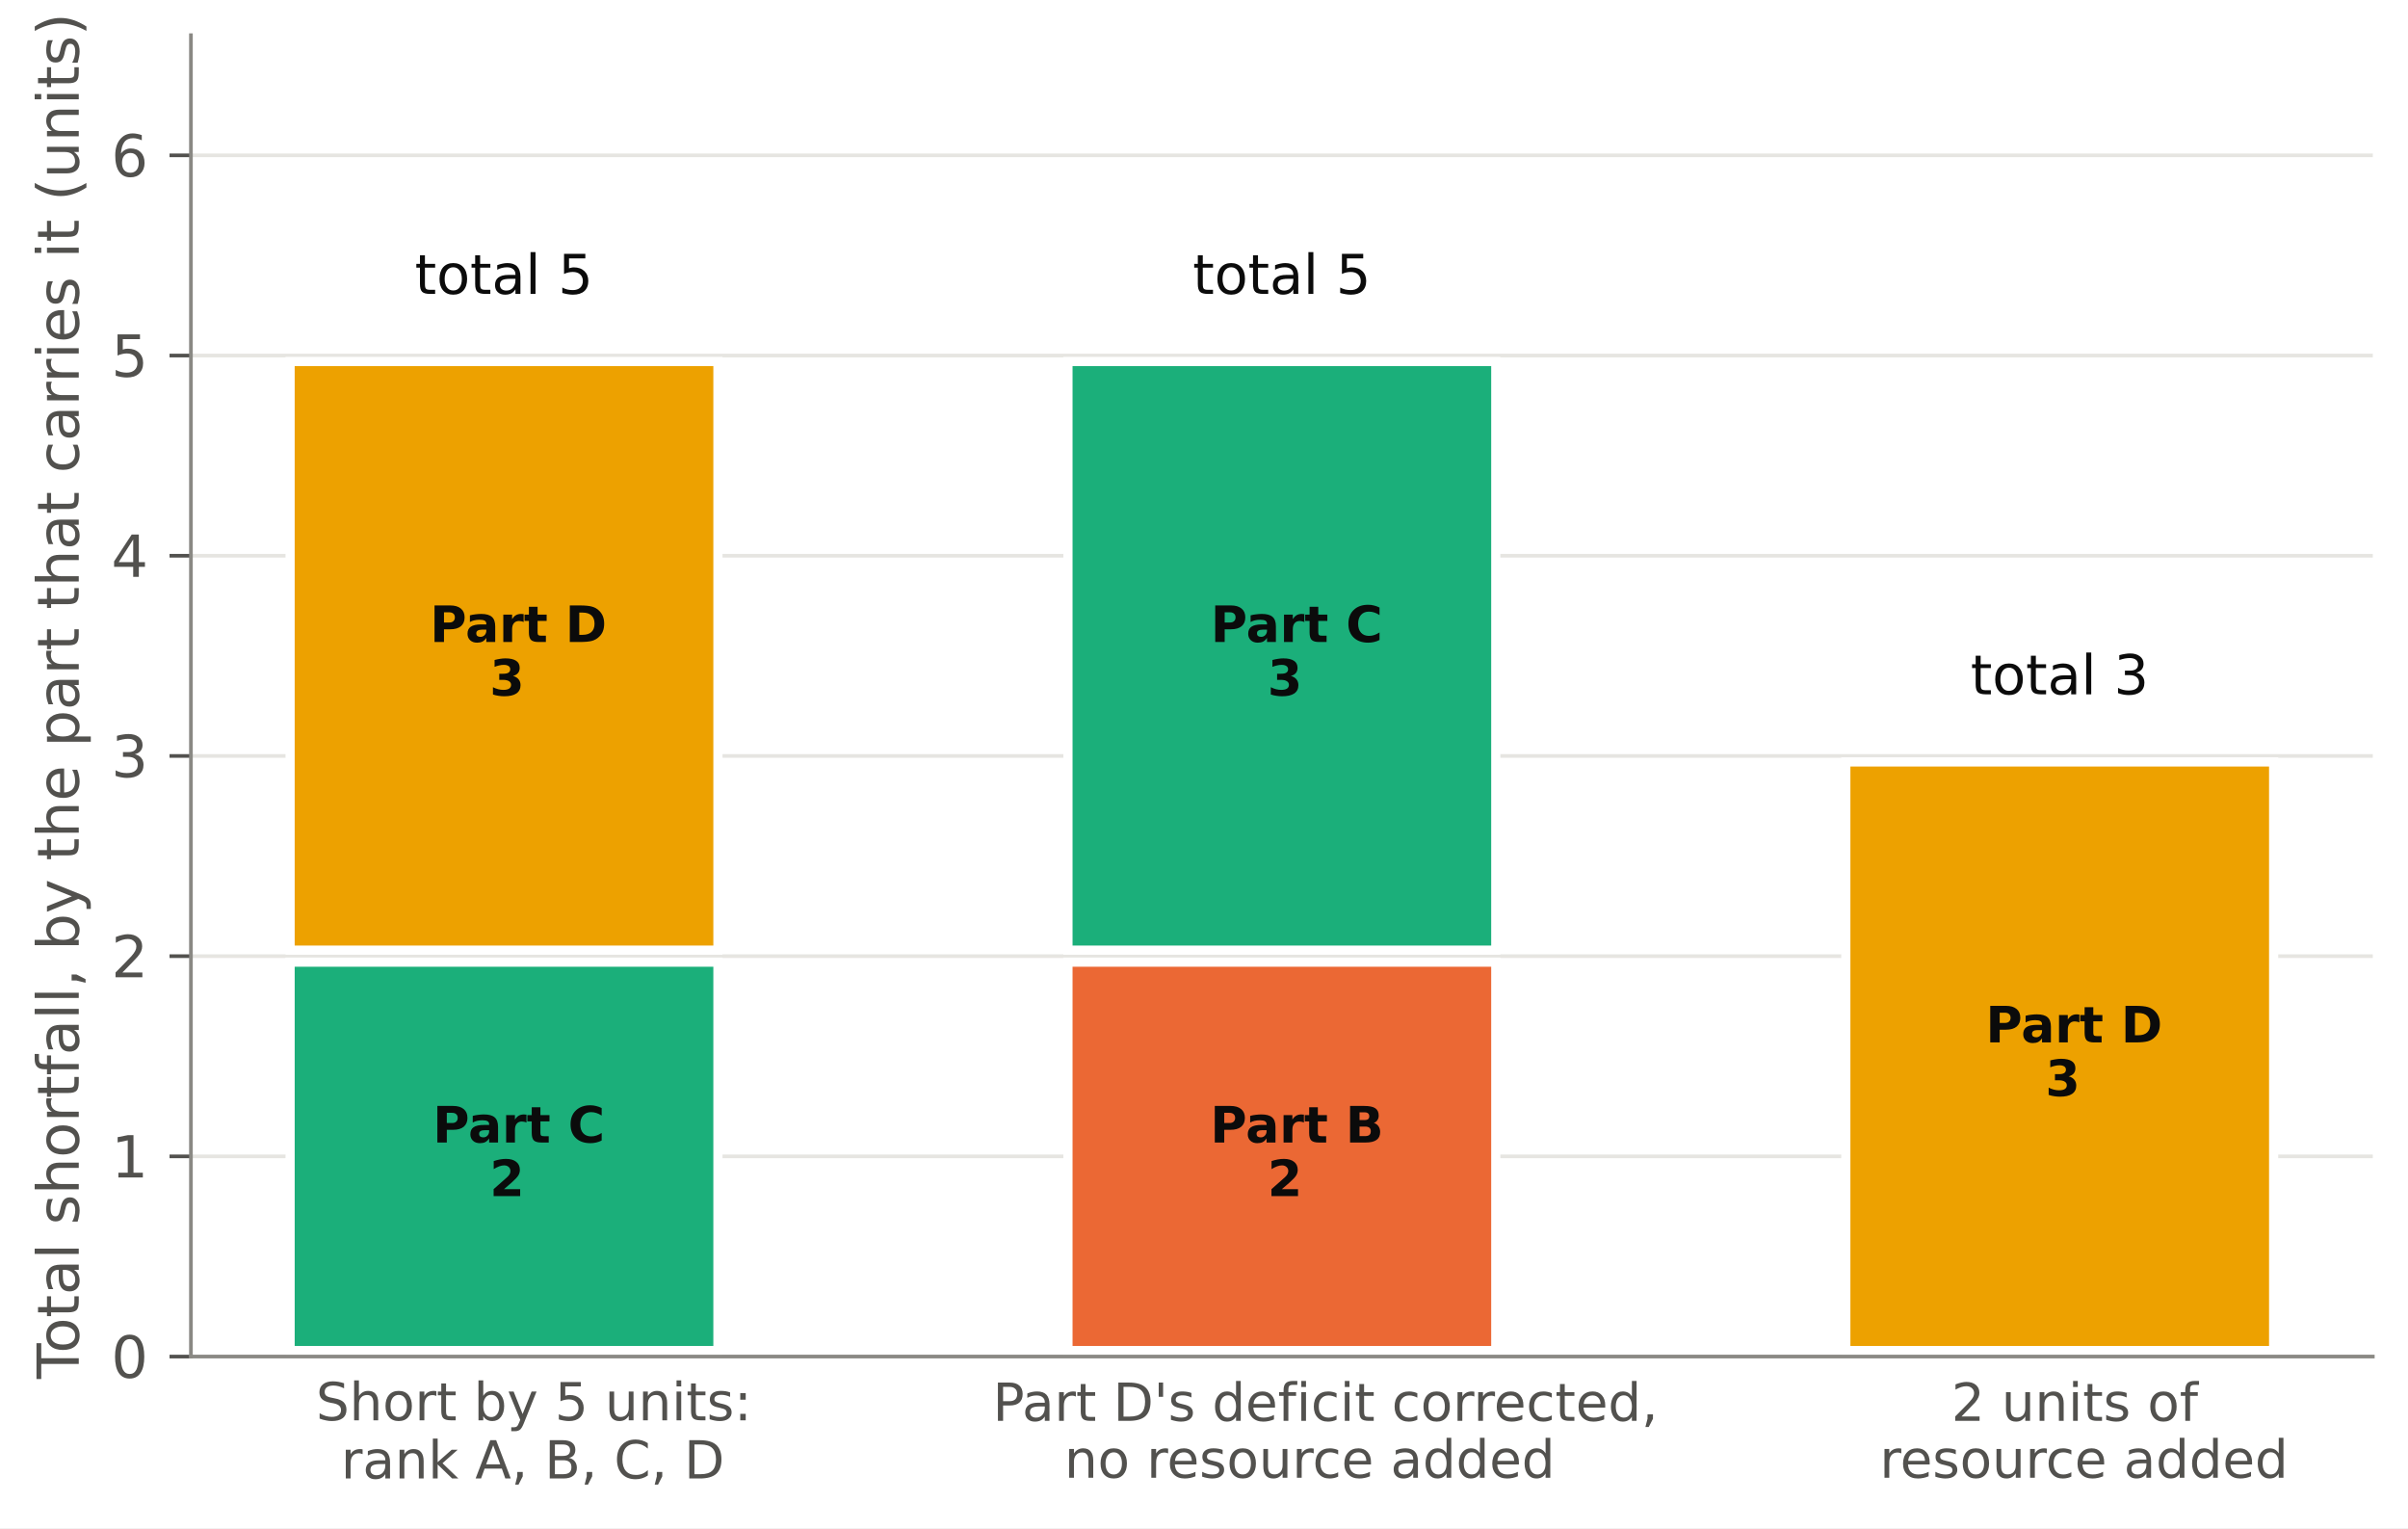
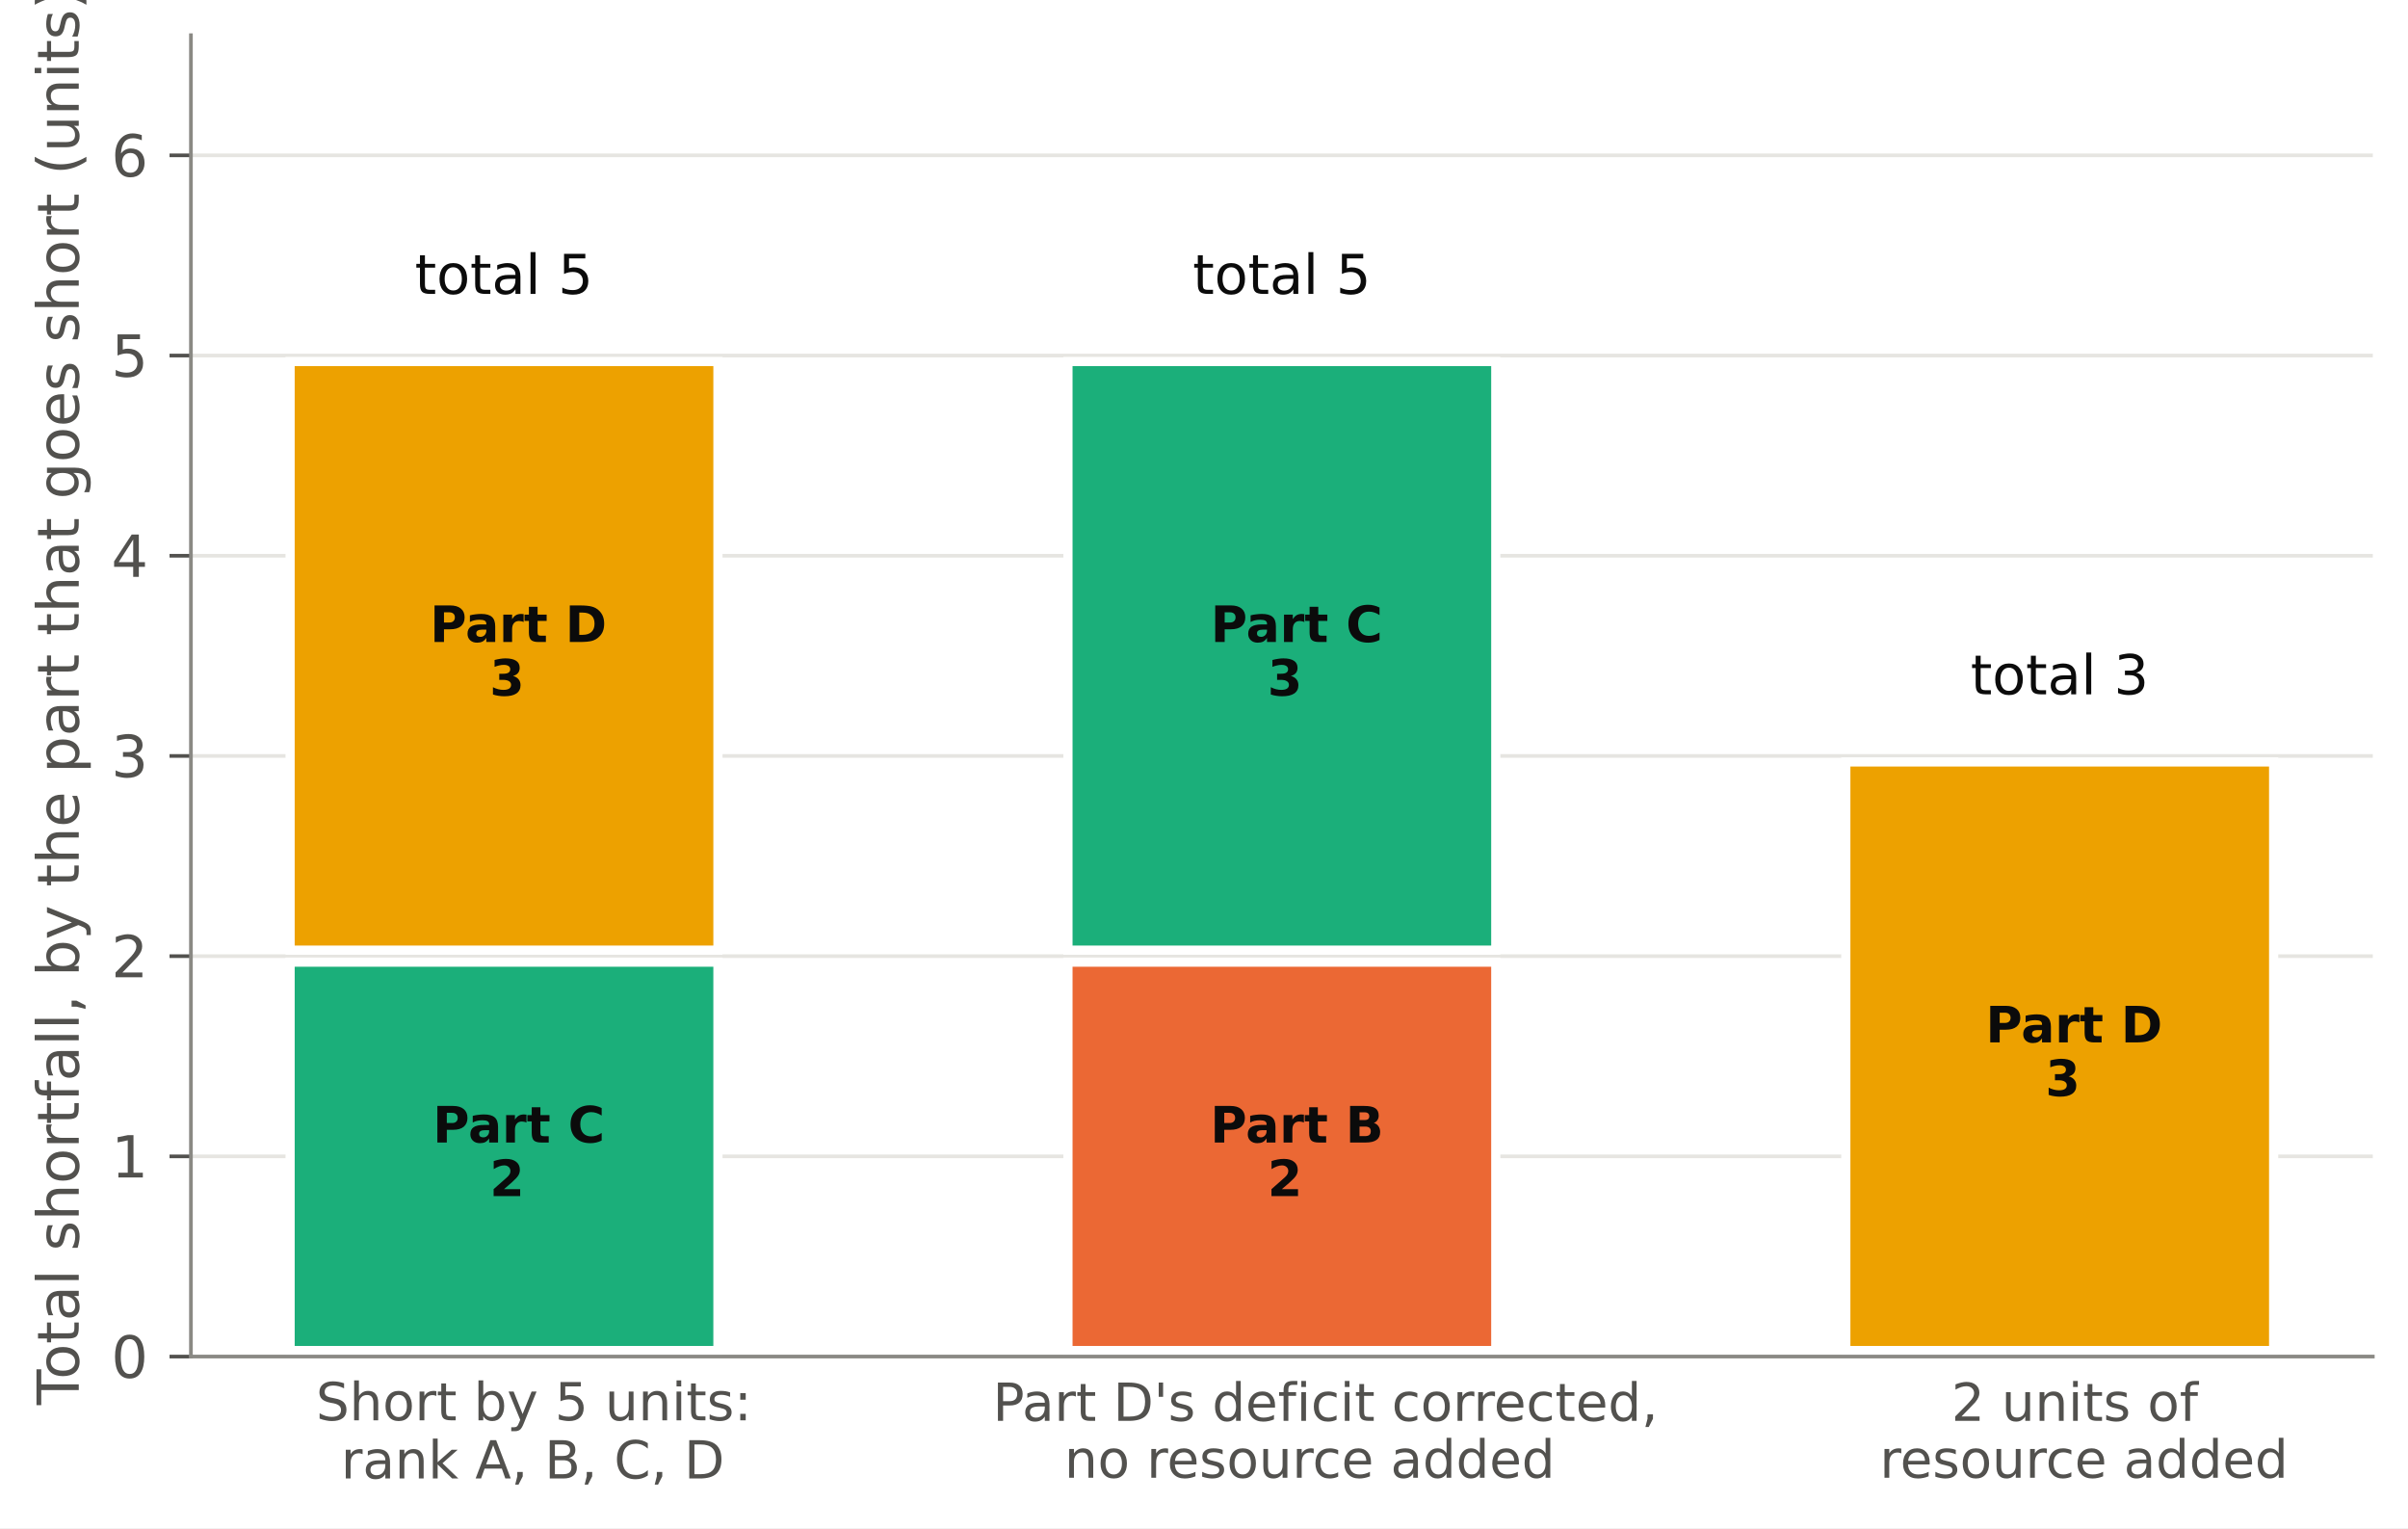
<svg xmlns="http://www.w3.org/2000/svg" xmlns:xlink="http://www.w3.org/1999/xlink" width="394.13pt" height="250.062pt" viewBox="0 0 394.13 250.062" version="1.1">
  <defs>
    <style type="text/css">*{stroke-linejoin: round; stroke-linecap: butt}</style>
  </defs>
  <g id="figure_1">
    <g id="patch_1">
      <path d="M 0 250.062  L 394.13 250.062  L 394.13 0  L 0 0  z " style="fill: #ffffff" />
    </g>
    <g id="axes_1">
      <g id="patch_2">
        <path d="M 31.25 221.976  L 388.37 221.976  L 388.37 5.76  L 31.25 5.76  z " style="fill: #ffffff" />
      </g>
      <g id="matplotlib.axis_1">
        <g id="xtick_1">
          <g id="line2d_1" />
          <g id="text_1">
            <text style="font-size: 8.6px; font-family: 'Segoe UI', 'DejaVu Sans'; fill: #52514e" transform="translate(51.72174 232.4075)">Short by 5 units:</text>
            <text style="font-size: 8.6px; font-family: 'Segoe UI', 'DejaVu Sans'; fill: #52514e" transform="translate(55.81615 241.9274)">rank A, B, C, D</text>
          </g>
        </g>
        <g id="xtick_2">
          <g id="line2d_2" />
          <g id="text_2">
            <text style="font-size: 8.6px; font-family: 'Segoe UI', 'DejaVu Sans'; fill: #52514e" transform="translate(162.493 232.4989)">Part D's deficit corrected,</text>
            <text style="font-size: 8.6px; font-family: 'Segoe UI', 'DejaVu Sans'; fill: #52514e" transform="translate(174.2172 241.805)">no resource added</text>
          </g>
        </g>
        <g id="xtick_3">
          <g id="line2d_3" />
          <g id="text_3">
            <text style="font-size: 8.6px; font-family: 'Segoe UI', 'DejaVu Sans'; fill: #52514e" transform="translate(319.3965 232.4989)">2 units of</text>
            <text style="font-size: 8.6px; font-family: 'Segoe UI', 'DejaVu Sans'; fill: #52514e" transform="translate(307.6636 241.805)">resource added</text>
          </g>
        </g>
      </g>
      <g id="matplotlib.axis_2">
        <g id="ytick_1">
          <g id="line2d_4">
-             <path d="M 31.25 221.976  L 388.37 221.976  " clip-path="url(#pee148407aa)" style="fill: none; stroke: #e6e5e1; stroke-width: 0.6; stroke-linecap: square" />
+             <path d="M 31.25 221.976  L 388.37 221.976  " clip-path="url(#p7f9cdd5f33)" style="fill: none; stroke: #e6e5e1; stroke-width: 0.6; stroke-linecap: square" />
          </g>
          <g id="line2d_5">
            <defs>
-               <path id="m24b3edcba7" d="M 0 0  L -3.5 0  " style="stroke: #52514e; stroke-width: 0.6" />
+               <path id="m1a79752a6e" d="M 0 0  L -3.5 0  " style="stroke: #52514e; stroke-width: 0.6" />
            </defs>
            <g>
-               <use xlink:href="#m24b3edcba7" x="31.25" y="221.976" style="fill: #52514e; stroke: #52514e; stroke-width: 0.6" />
+               <use xlink:href="#m1a79752a6e" x="31.25" y="221.976" style="fill: #52514e; stroke: #52514e; stroke-width: 0.6" />
            </g>
          </g>
          <g id="text_4">
            <text style="font-size: 9.5px; font-family: 'Segoe UI', 'DejaVu Sans'; text-anchor: end; fill: #52514e" x="24.25" y="225.434" transform="rotate(-0 24.25047 225.4341)">0</text>
          </g>
        </g>
        <g id="ytick_2">
          <g id="line2d_6">
-             <path d="M 31.25 189.216  L 388.37 189.216  " clip-path="url(#pee148407aa)" style="fill: none; stroke: #e6e5e1; stroke-width: 0.6; stroke-linecap: square" />
+             <path d="M 31.25 189.216  L 388.37 189.216  " clip-path="url(#p7f9cdd5f33)" style="fill: none; stroke: #e6e5e1; stroke-width: 0.6; stroke-linecap: square" />
          </g>
          <g id="line2d_7">
            <g>
-               <use xlink:href="#m24b3edcba7" x="31.25" y="189.216" style="fill: #52514e; stroke: #52514e; stroke-width: 0.6" />
+               <use xlink:href="#m1a79752a6e" x="31.25" y="189.216" style="fill: #52514e; stroke: #52514e; stroke-width: 0.6" />
            </g>
          </g>
          <g id="text_5">
            <text style="font-size: 9.5px; font-family: 'Segoe UI', 'DejaVu Sans'; text-anchor: end; fill: #52514e" x="24.25" y="192.674" transform="rotate(-0 24.25047 192.6741)">1</text>
          </g>
        </g>
        <g id="ytick_3">
          <g id="line2d_8">
-             <path d="M 31.25 156.456  L 388.37 156.456  " clip-path="url(#pee148407aa)" style="fill: none; stroke: #e6e5e1; stroke-width: 0.6; stroke-linecap: square" />
+             <path d="M 31.25 156.456  L 388.37 156.456  " clip-path="url(#p7f9cdd5f33)" style="fill: none; stroke: #e6e5e1; stroke-width: 0.6; stroke-linecap: square" />
          </g>
          <g id="line2d_9">
            <g>
-               <use xlink:href="#m24b3edcba7" x="31.25" y="156.456" style="fill: #52514e; stroke: #52514e; stroke-width: 0.6" />
+               <use xlink:href="#m1a79752a6e" x="31.25" y="156.456" style="fill: #52514e; stroke: #52514e; stroke-width: 0.6" />
            </g>
          </g>
          <g id="text_6">
            <text style="font-size: 9.5px; font-family: 'Segoe UI', 'DejaVu Sans'; text-anchor: end; fill: #52514e" x="24.25" y="159.914" transform="rotate(-0 24.25047 159.9141)">2</text>
          </g>
        </g>
        <g id="ytick_4">
          <g id="line2d_10">
-             <path d="M 31.25 123.696  L 388.37 123.696  " clip-path="url(#pee148407aa)" style="fill: none; stroke: #e6e5e1; stroke-width: 0.6; stroke-linecap: square" />
+             <path d="M 31.25 123.696  L 388.37 123.696  " clip-path="url(#p7f9cdd5f33)" style="fill: none; stroke: #e6e5e1; stroke-width: 0.6; stroke-linecap: square" />
          </g>
          <g id="line2d_11">
            <g>
-               <use xlink:href="#m24b3edcba7" x="31.25" y="123.696" style="fill: #52514e; stroke: #52514e; stroke-width: 0.6" />
+               <use xlink:href="#m1a79752a6e" x="31.25" y="123.696" style="fill: #52514e; stroke: #52514e; stroke-width: 0.6" />
            </g>
          </g>
          <g id="text_7">
            <text style="font-size: 9.5px; font-family: 'Segoe UI', 'DejaVu Sans'; text-anchor: end; fill: #52514e" x="24.25" y="127.154" transform="rotate(-0 24.25047 127.1541)">3</text>
          </g>
        </g>
        <g id="ytick_5">
          <g id="line2d_12">
-             <path d="M 31.25 90.936  L 388.37 90.936  " clip-path="url(#pee148407aa)" style="fill: none; stroke: #e6e5e1; stroke-width: 0.6; stroke-linecap: square" />
+             <path d="M 31.25 90.936  L 388.37 90.936  " clip-path="url(#p7f9cdd5f33)" style="fill: none; stroke: #e6e5e1; stroke-width: 0.6; stroke-linecap: square" />
          </g>
          <g id="line2d_13">
            <g>
-               <use xlink:href="#m24b3edcba7" x="31.25" y="90.936" style="fill: #52514e; stroke: #52514e; stroke-width: 0.6" />
+               <use xlink:href="#m1a79752a6e" x="31.25" y="90.936" style="fill: #52514e; stroke: #52514e; stroke-width: 0.6" />
            </g>
          </g>
          <g id="text_8">
            <text style="font-size: 9.5px; font-family: 'Segoe UI', 'DejaVu Sans'; text-anchor: end; fill: #52514e" x="24.25" y="94.394" transform="rotate(-0 24.25047 94.39413)">4</text>
          </g>
        </g>
        <g id="ytick_6">
          <g id="line2d_14">
-             <path d="M 31.25 58.176  L 388.37 58.176  " clip-path="url(#pee148407aa)" style="fill: none; stroke: #e6e5e1; stroke-width: 0.6; stroke-linecap: square" />
+             <path d="M 31.25 58.176  L 388.37 58.176  " clip-path="url(#p7f9cdd5f33)" style="fill: none; stroke: #e6e5e1; stroke-width: 0.6; stroke-linecap: square" />
          </g>
          <g id="line2d_15">
            <g>
-               <use xlink:href="#m24b3edcba7" x="31.25" y="58.176" style="fill: #52514e; stroke: #52514e; stroke-width: 0.6" />
+               <use xlink:href="#m1a79752a6e" x="31.25" y="58.176" style="fill: #52514e; stroke: #52514e; stroke-width: 0.6" />
            </g>
          </g>
          <g id="text_9">
            <text style="font-size: 9.5px; font-family: 'Segoe UI', 'DejaVu Sans'; text-anchor: end; fill: #52514e" x="24.25" y="61.634" transform="rotate(-0 24.25047 61.63413)">5</text>
          </g>
        </g>
        <g id="ytick_7">
          <g id="line2d_16">
-             <path d="M 31.25 25.416  L 388.37 25.416  " clip-path="url(#pee148407aa)" style="fill: none; stroke: #e6e5e1; stroke-width: 0.6; stroke-linecap: square" />
+             <path d="M 31.25 25.416  L 388.37 25.416  " clip-path="url(#p7f9cdd5f33)" style="fill: none; stroke: #e6e5e1; stroke-width: 0.6; stroke-linecap: square" />
          </g>
          <g id="line2d_17">
            <g>
-               <use xlink:href="#m24b3edcba7" x="31.25" y="25.416" style="fill: #52514e; stroke: #52514e; stroke-width: 0.6" />
+               <use xlink:href="#m1a79752a6e" x="31.25" y="25.416" style="fill: #52514e; stroke: #52514e; stroke-width: 0.6" />
            </g>
          </g>
          <g id="text_10">
            <text style="font-size: 9.5px; font-family: 'Segoe UI', 'DejaVu Sans'; text-anchor: end; fill: #52514e" x="24.25" y="28.874" transform="rotate(-0 24.25047 28.87413)">6</text>
          </g>
        </g>
        <g id="text_11">
-           <text style="font-size: 9.5px; font-family: 'Segoe UI', 'DejaVu Sans'; text-anchor: middle; fill: #52514e" x="12.894" y="113.868" transform="rotate(-90 12.89391 113.868)">Total shortfall, by the part that carries it (units)</text>
+           <text style="font-size: 9.5px; font-family: 'Segoe UI', 'DejaVu Sans'; text-anchor: middle; fill: #52514e" x="12.894" y="113.868" transform="rotate(-90 12.89391 113.868)">Total shortfall, by the part that goes short (units)</text>
        </g>
      </g>
      <g id="patch_3">
-         <path d="M 47.483 220.993  L 117.507 220.993  L 117.507 157.439  L 47.483 157.439  z " clip-path="url(#pee148407aa)" style="fill: #1baf7a; stroke: #ffffff; stroke-width: 1.5; stroke-linejoin: miter" />
+         <path d="M 47.483 220.993  L 117.507 220.993  L 117.507 157.439  L 47.483 157.439  z " clip-path="url(#p7f9cdd5f33)" style="fill: #1baf7a; stroke: #ffffff; stroke-width: 1.5; stroke-linejoin: miter" />
      </g>
      <g id="patch_4">
-         <path d="M 47.483 155.473  L 117.507 155.473  L 117.507 59.159  L 47.483 59.159  z " clip-path="url(#pee148407aa)" style="fill: #eda100; stroke: #ffffff; stroke-width: 1.5; stroke-linejoin: miter" />
+         <path d="M 47.483 155.473  L 117.507 155.473  L 117.507 59.159  L 47.483 59.159  z " clip-path="url(#p7f9cdd5f33)" style="fill: #eda100; stroke: #ffffff; stroke-width: 1.5; stroke-linejoin: miter" />
      </g>
      <g id="patch_5">
-         <path d="M 174.799 220.993  L 244.822 220.993  L 244.822 157.439  L 174.799 157.439  z " clip-path="url(#pee148407aa)" style="fill: #eb6834; stroke: #ffffff; stroke-width: 1.5; stroke-linejoin: miter" />
+         <path d="M 174.799 220.993  L 244.822 220.993  L 244.822 157.439  L 174.799 157.439  z " clip-path="url(#p7f9cdd5f33)" style="fill: #eb6834; stroke: #ffffff; stroke-width: 1.5; stroke-linejoin: miter" />
      </g>
      <g id="patch_6">
-         <path d="M 174.799 155.473  L 244.822 155.473  L 244.822 59.159  L 174.799 59.159  z " clip-path="url(#pee148407aa)" style="fill: #1baf7a; stroke: #ffffff; stroke-width: 1.5; stroke-linejoin: miter" />
+         <path d="M 174.799 155.473  L 244.822 155.473  L 244.822 59.159  L 174.799 59.159  z " clip-path="url(#p7f9cdd5f33)" style="fill: #1baf7a; stroke: #ffffff; stroke-width: 1.5; stroke-linejoin: miter" />
      </g>
      <g id="patch_7">
-         <path d="M 302.114 220.993  L 372.138 220.993  L 372.138 124.679  L 302.114 124.679  z " clip-path="url(#pee148407aa)" style="fill: #eda100; stroke: #ffffff; stroke-width: 1.5; stroke-linejoin: miter" />
+         <path d="M 302.114 220.993  L 372.138 220.993  L 372.138 124.679  L 302.114 124.679  z " clip-path="url(#p7f9cdd5f33)" style="fill: #eda100; stroke: #ffffff; stroke-width: 1.5; stroke-linejoin: miter" />
      </g>
      <g id="patch_8">
        <path d="M 31.25 221.976  L 31.25 5.76  " style="fill: none; stroke: #8a8984; stroke-width: 0.6; stroke-linejoin: miter; stroke-linecap: square" />
      </g>
      <g id="patch_9">
        <path d="M 31.25 221.976  L 388.37 221.976  " style="fill: none; stroke: #8a8984; stroke-width: 0.6; stroke-linejoin: miter; stroke-linecap: square" />
      </g>
      <g id="text_12">
        <text style="font-weight: 700; font-size: 8.2px; font-family: 'Segoe UI', 'DejaVu Sans'; fill: #0b0b0b" transform="translate(70.83687 186.9518)">Part C</text>
        <text style="font-weight: 700; font-size: 8.2px; font-family: 'Segoe UI', 'DejaVu Sans'; fill: #0b0b0b" transform="translate(80.13682 195.7243)">2</text>
      </g>
      <g id="text_13">
        <text style="font-weight: 700; font-size: 8.2px; font-family: 'Segoe UI', 'DejaVu Sans'; fill: #0b0b0b" transform="translate(70.37241 105.0518)">Part D</text>
        <text style="font-weight: 700; font-size: 8.2px; font-family: 'Segoe UI', 'DejaVu Sans'; fill: #0b0b0b" transform="translate(80.13682 113.8243)">3</text>
      </g>
      <g id="text_14">
        <text style="font-size: 9px; font-family: 'Segoe UI', 'DejaVu Sans'; text-anchor: middle; fill: #0b0b0b" x="82.495" y="48.092" transform="rotate(-0 82.49496 48.09196)">total 5</text>
      </g>
      <g id="text_15">
        <text style="font-weight: 700; font-size: 8.2px; font-family: 'Segoe UI', 'DejaVu Sans'; fill: #0b0b0b" transform="translate(198.0825 186.9518)">Part B</text>
        <text style="font-weight: 700; font-size: 8.2px; font-family: 'Segoe UI', 'DejaVu Sans'; fill: #0b0b0b" transform="translate(207.4523 195.7243)">2</text>
      </g>
      <g id="text_16">
        <text style="font-weight: 700; font-size: 8.2px; font-family: 'Segoe UI', 'DejaVu Sans'; fill: #0b0b0b" transform="translate(198.1524 105.0518)">Part C</text>
        <text style="font-weight: 700; font-size: 8.2px; font-family: 'Segoe UI', 'DejaVu Sans'; fill: #0b0b0b" transform="translate(207.4523 113.8243)">3</text>
      </g>
      <g id="text_17">
        <text style="font-size: 9px; font-family: 'Segoe UI', 'DejaVu Sans'; text-anchor: middle; fill: #0b0b0b" x="209.81" y="48.092" transform="rotate(-0 209.8105 48.09196)">total 5</text>
      </g>
      <g id="text_18">
        <text style="font-weight: 700; font-size: 8.2px; font-family: 'Segoe UI', 'DejaVu Sans'; fill: #0b0b0b" transform="translate(325.0034 170.5718)">Part D</text>
        <text style="font-weight: 700; font-size: 8.2px; font-family: 'Segoe UI', 'DejaVu Sans'; fill: #0b0b0b" transform="translate(334.7678 179.3443)">3</text>
      </g>
      <g id="text_19">
        <text style="font-size: 9px; font-family: 'Segoe UI', 'DejaVu Sans'; text-anchor: middle; fill: #0b0b0b" x="337.126" y="113.612" transform="rotate(-0 337.126 113.612)">total 3</text>
      </g>
    </g>
  </g>
  <defs>
-     <clipPath id="pee148407aa">
+     <clipPath id="p7f9cdd5f33">
      <rect x="31.25" y="5.76" width="357.12" height="216.216" />
    </clipPath>
  </defs>
</svg>
